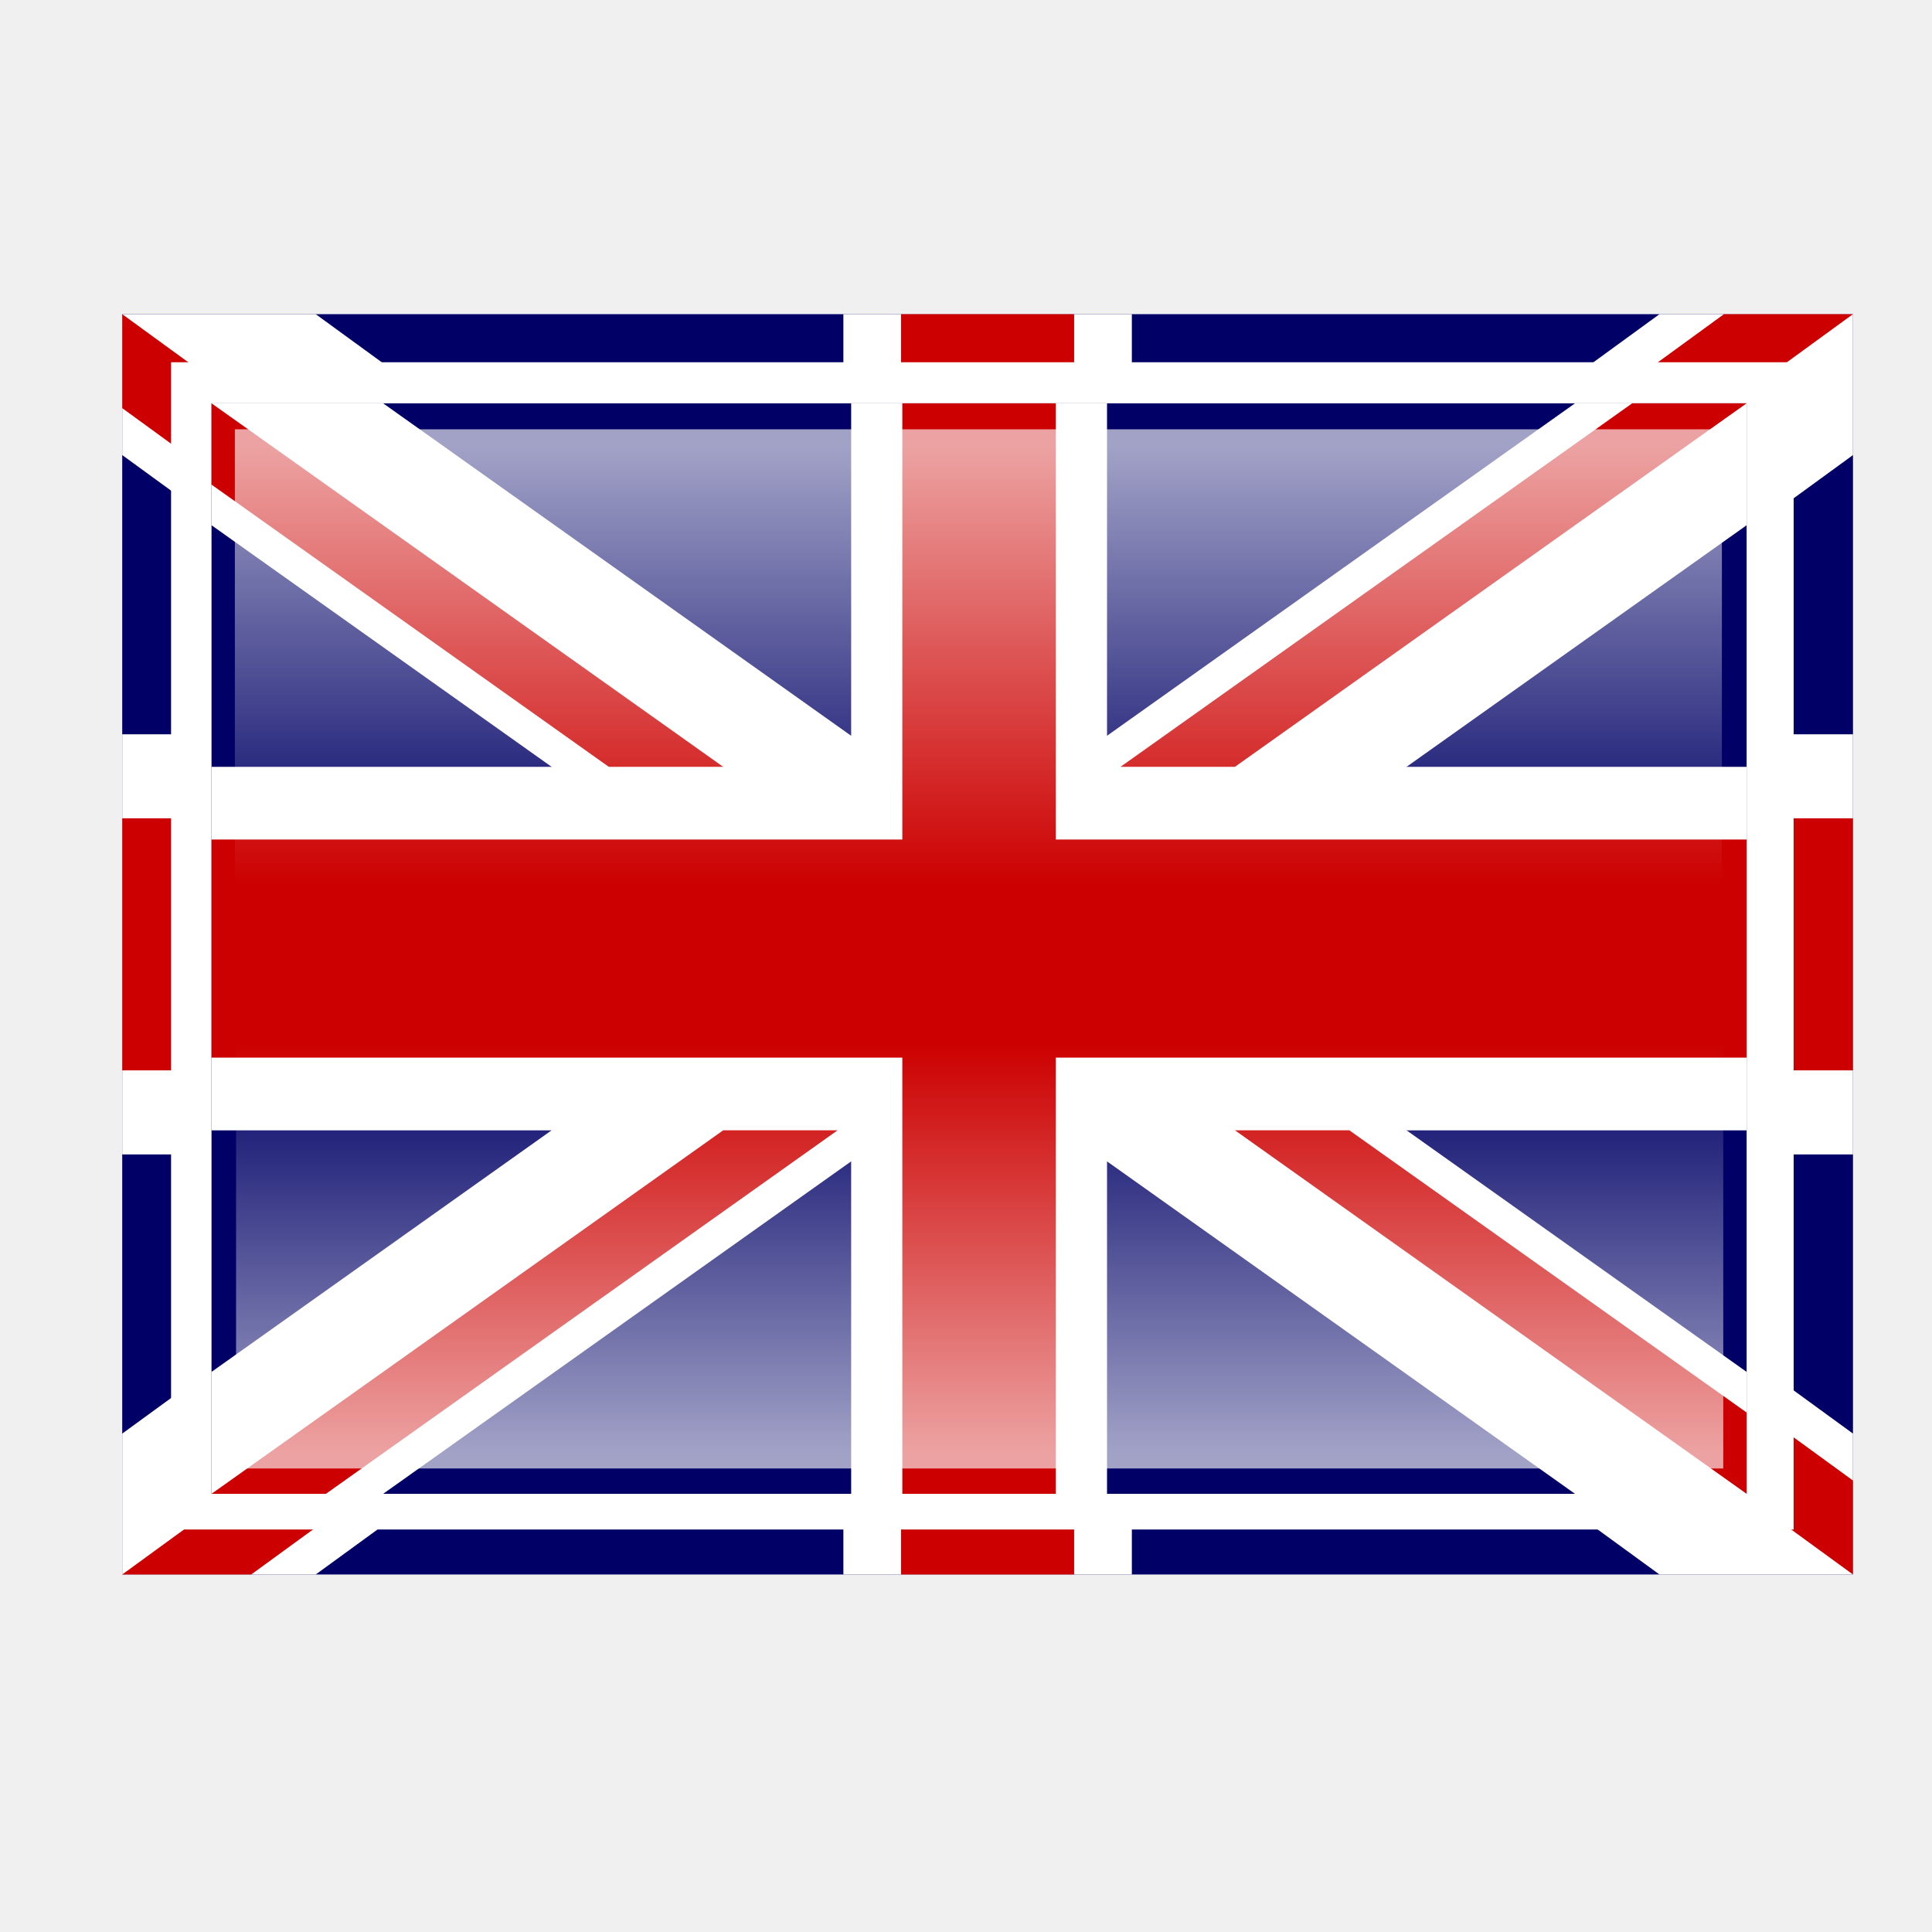
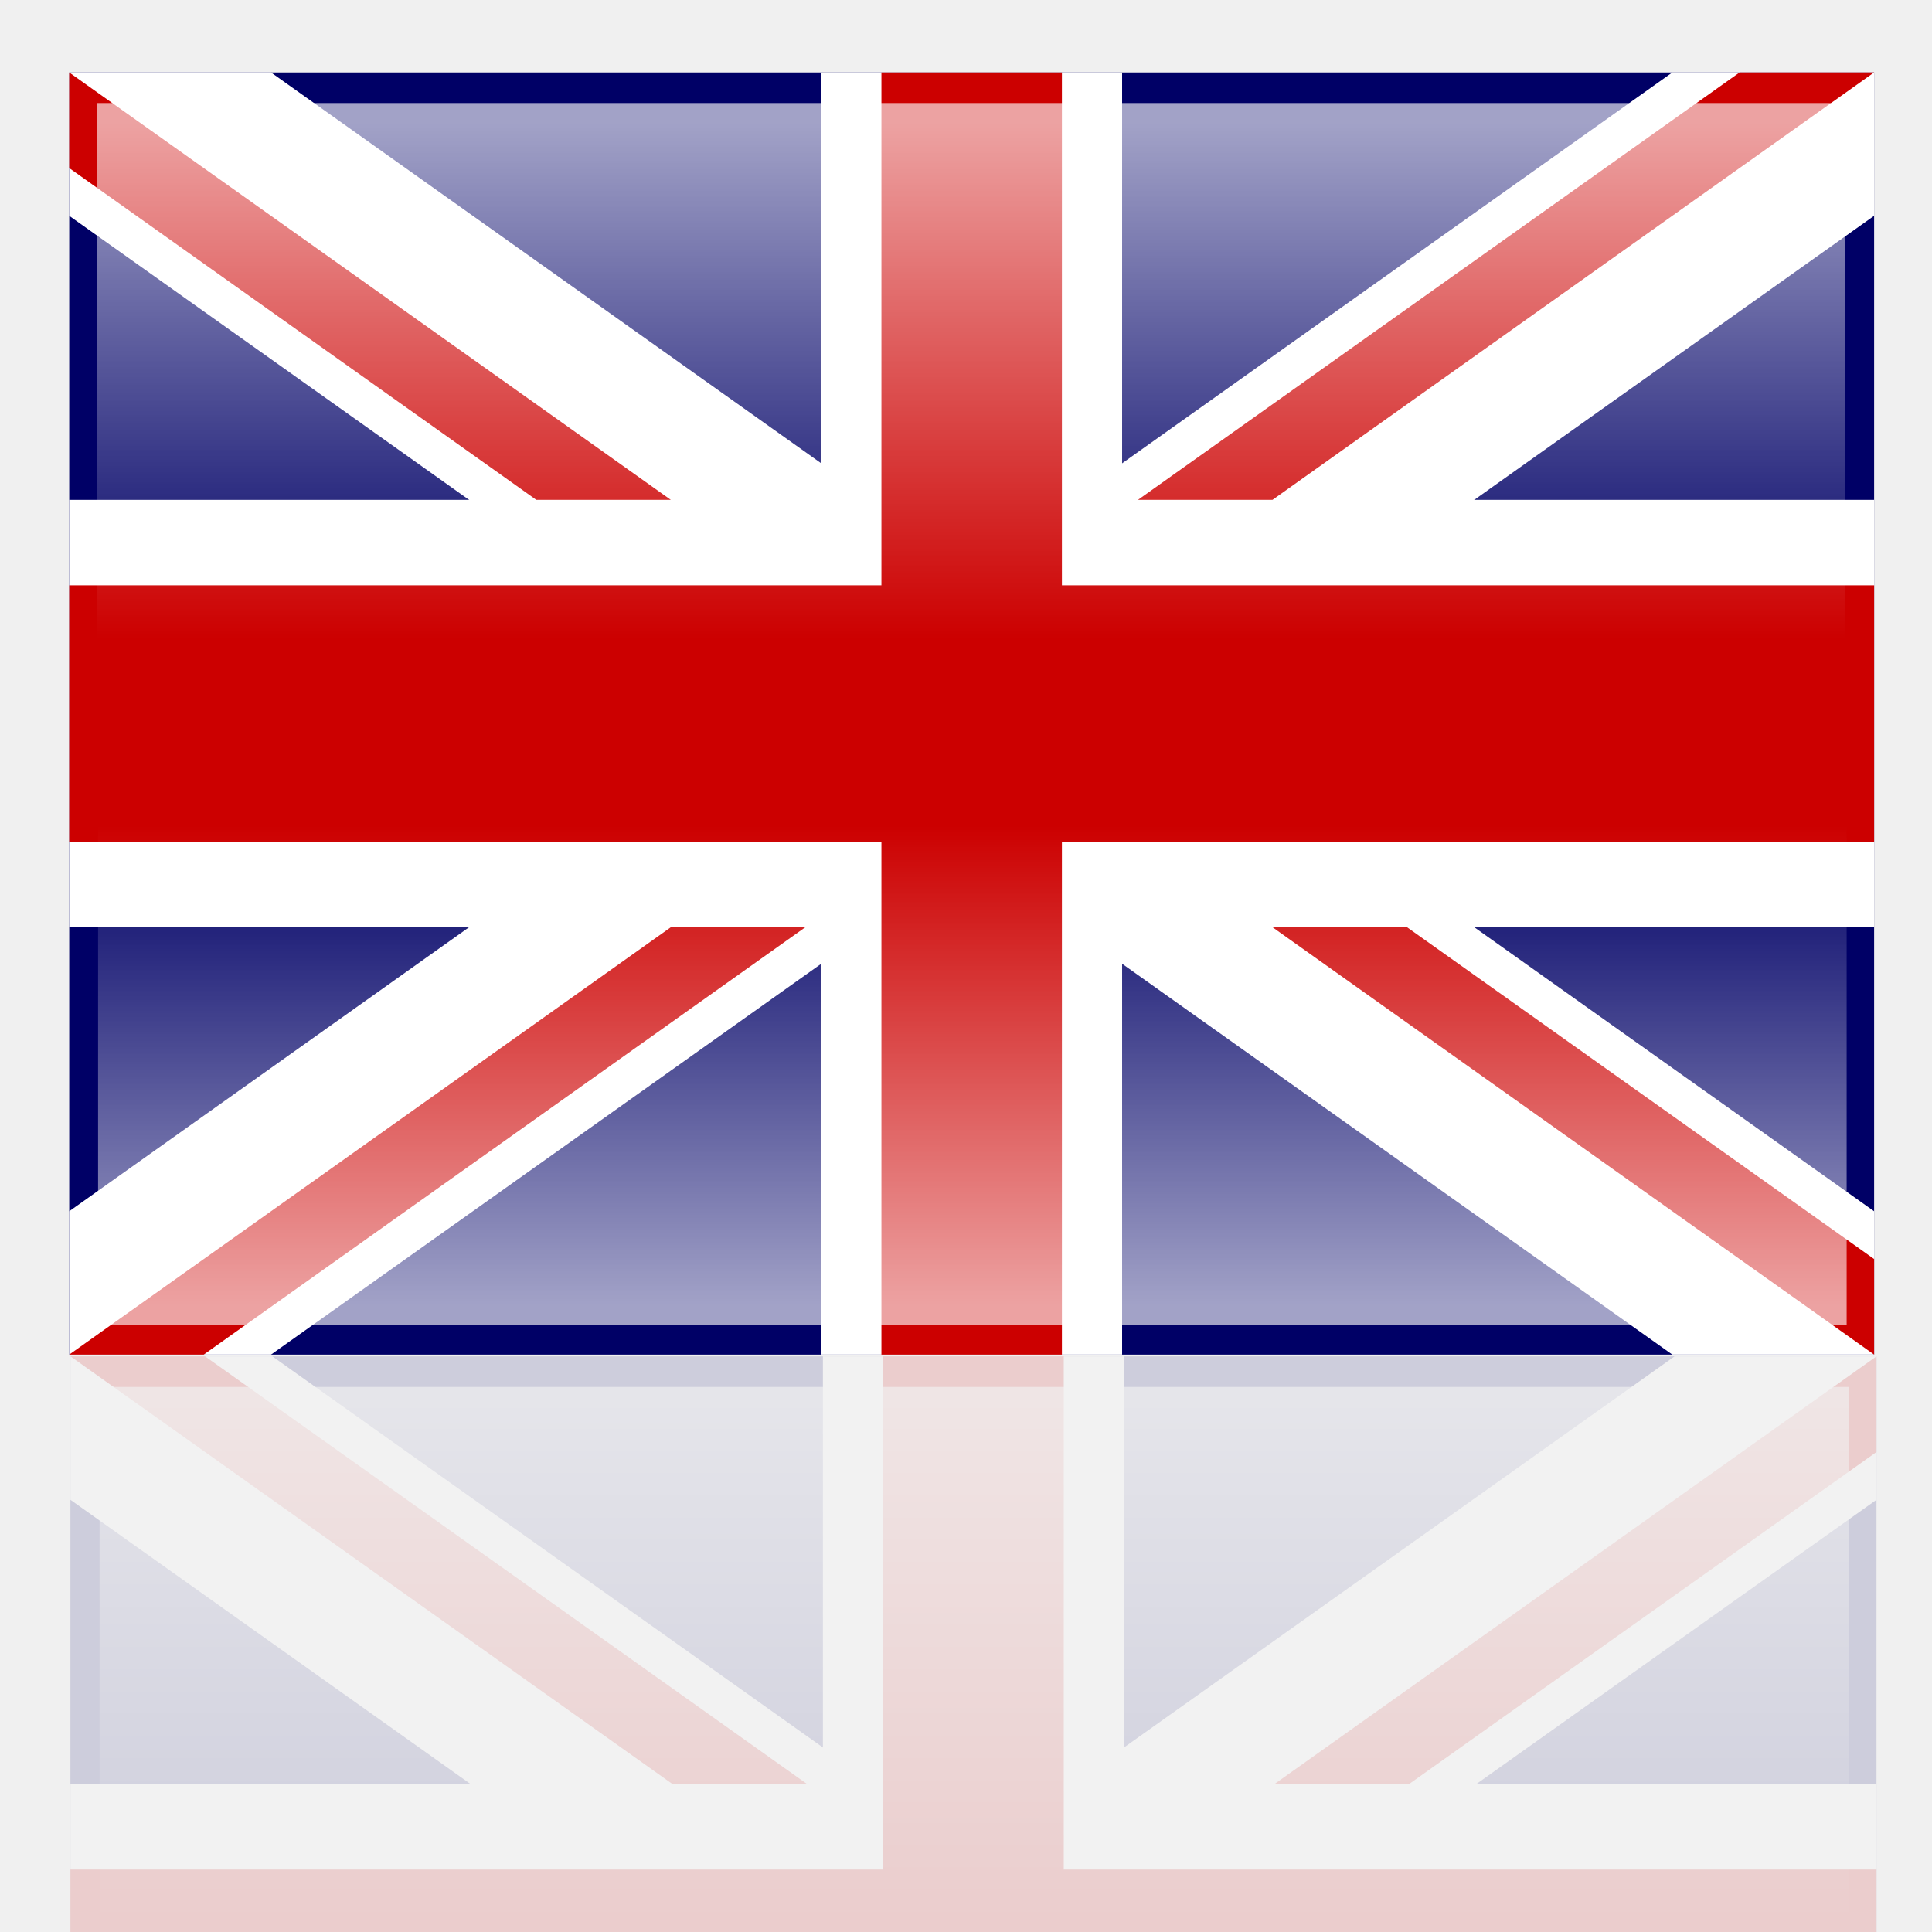
<svg xmlns="http://www.w3.org/2000/svg" xmlns:xlink="http://www.w3.org/1999/xlink" width="48px" height="48px" id="svg1256" version="1.1">
  <defs id="defs3">
    <linearGradient id="linearGradient4291">
      <stop style="stop-color:#ffffff;stop-opacity:1;" offset="0" id="stop4293" />
      <stop style="stop-color:#ffffff;stop-opacity:0;" offset="1" id="stop4295" />
    </linearGradient>
    <linearGradient id="linearGradient4839">
      <stop style="stop-color:#072e11;stop-opacity:1;" offset="0" id="stop4841" />
      <stop id="stop4873" offset="0.5" style="stop-color:#232f26;stop-opacity:0.498;" />
      <stop style="stop-color:#256437;stop-opacity:0;" offset="1" id="stop4843" />
    </linearGradient>
    <linearGradient id="linearGradient4823">
      <stop style="stop-color:#ffffff;stop-opacity:1;" offset="0" id="stop4825" />
      <stop style="stop-color:#000000;stop-opacity:0;" offset="1" id="stop4827" />
    </linearGradient>
    <linearGradient id="linearGradient4093">
      <stop id="stop4095" offset="0" style="stop-color:#1c13bc;stop-opacity:1;" />
      <stop id="stop4097" offset="1" style="stop-color:#040046;stop-opacity:1;" />
    </linearGradient>
    <linearGradient id="linearGradient4087">
      <stop style="stop-color:#9b0e16;stop-opacity:1;" offset="0" id="stop4089" />
      <stop style="stop-color:#547299;stop-opacity:1;" offset="1" id="stop4091" />
    </linearGradient>
    <linearGradient id="linearGradient4081">
      <stop id="stop4083" offset="0" style="stop-color:#9b0e16;stop-opacity:1;" />
      <stop id="stop4085" offset="1" style="stop-color:#547299;stop-opacity:1;" />
    </linearGradient>
    <linearGradient id="linearGradient4075">
      <stop style="stop-color:#9b0e16;stop-opacity:1;" offset="0" id="stop4077" />
      <stop style="stop-color:#547299;stop-opacity:1;" offset="1" id="stop4079" />
    </linearGradient>
    <linearGradient id="linearGradient4069">
      <stop id="stop4071" offset="0" style="stop-color:#9b0e16;stop-opacity:1;" />
      <stop id="stop4073" offset="1" style="stop-color:#547299;stop-opacity:1;" />
    </linearGradient>
    <linearGradient id="linearGradient5060">
      <stop style="stop-color:black;stop-opacity:1;" offset="0" id="stop5062" />
      <stop style="stop-color:black;stop-opacity:0;" offset="1" id="stop5064" />
    </linearGradient>
    <linearGradient id="linearGradient5048">
      <stop style="stop-color:black;stop-opacity:0;" offset="0" id="stop5050" />
      <stop id="stop5056" offset="0.5" style="stop-color:black;stop-opacity:1;" />
      <stop style="stop-color:black;stop-opacity:0;" offset="1" id="stop5052" />
    </linearGradient>
    <linearGradient id="linearGradient12512">
      <stop style="stop-color:#ffffff;stop-opacity:1;" offset="0" id="stop12513" />
      <stop style="stop-color:#fff520;stop-opacity:0.891;" offset="0.5" id="stop12517" />
      <stop style="stop-color:#fff300;stop-opacity:0;" offset="1" id="stop12514" />
    </linearGradient>
    <radialGradient xlink:href="#linearGradient12512" id="radialGradient278" gradientUnits="userSpaceOnUse" cx="55" cy="125" fx="55" fy="125" r="14.375" />
    <linearGradient id="linearGradient2116">
      <stop style="stop-color:#ffffff;stop-opacity:1;" offset="0" id="stop2118" />
      <stop style="stop-color:#ffffff;stop-opacity:0;" offset="1" id="stop2120" />
    </linearGradient>
    <linearGradient id="linearGradient2094">
      <stop style="stop-color:#d6e3f0;stop-opacity:1;" offset="0" id="stop2096" />
      <stop style="stop-color:#95b1cf;stop-opacity:1;" offset="1" id="stop2098" />
    </linearGradient>
    <linearGradient id="linearGradient2803">
      <stop id="stop2805" offset="0" style="stop-color:#ffffff;stop-opacity:1;" />
      <stop id="stop2807" offset="1" style="stop-color:#cbcbcb;stop-opacity:1;" />
    </linearGradient>
    <linearGradient id="linearGradient2795">
      <stop id="stop2797" offset="0" style="stop-color:#000000;stop-opacity:0.069;" />
      <stop id="stop2799" offset="1" style="stop-color:#ffffff;stop-opacity:1;" />
    </linearGradient>
    <linearGradient gradientUnits="userSpaceOnUse" y2="4.953" x2="41.219" y1="4.953" x1="35.433" gradientTransform="matrix(0.1821454,0,0,2.695248,9.513483,15.69729)" id="linearGradient2801" xlink:href="#linearGradient2795" />
    <linearGradient gradientUnits="userSpaceOnUse" y2="84.287" x2="10.22" y1="93.338" x1="10.496" gradientTransform="matrix(1.622631,0,0,0.316809,9.106287,14.95353)" id="linearGradient2813" xlink:href="#linearGradient2803" />
    <linearGradient xlink:href="#linearGradient2094" id="linearGradient2100" gradientTransform="matrix(0.6868102,0,0,0.7369206,9.106287,15.1708)" x1="6.587" y1="22.133" x2="14.511" y2="22.133" gradientUnits="userSpaceOnUse" />
    <linearGradient xlink:href="#linearGradient2116" id="linearGradient2112" gradientTransform="matrix(0.7353427,0,0,0.6862489,8.389179,15.00245)" x1="73.362" y1="26.652" x2="-2.758" y2="21.27" gradientUnits="userSpaceOnUse" />
    <radialGradient xlink:href="#linearGradient5060" id="radialGradient5013" gradientUnits="userSpaceOnUse" cx="605.714" cy="486.648" fx="605.714" fy="486.648" r="117.143" gradientTransform="matrix(2.774389,0,0,1.969706,-1891.633,-872.8854)" />
    <linearGradient xlink:href="#linearGradient5048" id="linearGradient5016" gradientUnits="userSpaceOnUse" x1="302.857" y1="366.648" x2="302.857" y2="609.505" gradientTransform="matrix(2.774389,0,0,1.969706,-1892.179,-872.8854)" />
    <radialGradient xlink:href="#linearGradient5060" id="radialGradient5020" gradientUnits="userSpaceOnUse" gradientTransform="matrix(-2.774389,0,0,1.969706,112.7623,-872.8854)" cx="605.714" cy="486.648" fx="605.714" fy="486.648" r="117.143" />
    <linearGradient xlink:href="#linearGradient5048" id="linearGradient5027" gradientUnits="userSpaceOnUse" gradientTransform="matrix(2.774389,0,0,1.969706,-1892.179,-872.8854)" x1="302.857" y1="366.648" x2="302.857" y2="609.505" />
    <radialGradient xlink:href="#linearGradient5060" id="radialGradient5029" gradientUnits="userSpaceOnUse" gradientTransform="matrix(2.774389,0,0,1.969706,-1891.633,-872.8854)" cx="605.714" cy="486.648" fx="605.714" fy="486.648" r="117.143" />
    <radialGradient xlink:href="#linearGradient5060" id="radialGradient5031" gradientUnits="userSpaceOnUse" gradientTransform="matrix(-2.774389,0,0,1.969706,112.7623,-872.8854)" cx="605.714" cy="486.648" fx="605.714" fy="486.648" r="117.143" />
    <linearGradient xlink:href="#linearGradient6901" id="linearGradient6907" x1="14.752" y1="15.868" x2="8.895" y2="16.743" gradientUnits="userSpaceOnUse" />
    <linearGradient id="linearGradient6901">
      <stop style="stop-color:#3465a4;stop-opacity:1;" offset="0" id="stop6903" />
      <stop style="stop-color:#3465a4;stop-opacity:0;" offset="1" id="stop6905" />
    </linearGradient>
    <linearGradient xlink:href="#linearGradient6925" id="linearGradient6931" x1="12.25" y1="18.25" x2="7" y2="21.118" gradientUnits="userSpaceOnUse" />
    <linearGradient id="linearGradient6925">
      <stop style="stop-color:#204a87;stop-opacity:1;" offset="0" id="stop6927" />
      <stop style="stop-color:#204a87;stop-opacity:0;" offset="1" id="stop6929" />
    </linearGradient>
    <linearGradient gradientTransform="translate(-22.45159,4.907957)" y2="16.743" x2="8.895" y1="15.868" x1="14.752" gradientUnits="userSpaceOnUse" id="linearGradient3116" xlink:href="#linearGradient6901" />
    <linearGradient gradientTransform="translate(-22.45159,4.907957)" y2="21.118" x2="7" y1="18.25" x1="12.25" gradientUnits="userSpaceOnUse" id="linearGradient3118" xlink:href="#linearGradient6925" />
    <radialGradient xlink:href="#linearGradient4991" id="radialGradient4997" cx="23.447" cy="6.458" fx="23.447" fy="6.458" r="19.062" gradientTransform="matrix(-1.314471,-0.01006312,-0.01022964,1.336221,43.54685,-7.372081)" gradientUnits="userSpaceOnUse" />
    <linearGradient id="linearGradient4991">
      <stop style="stop-color:#31cf29;stop-opacity:1;" offset="0" id="stop4993" />
      <stop style="stop-color:#ffffff;stop-opacity:0;" offset="1" id="stop4995" />
    </linearGradient>
    <linearGradient xlink:href="#linearGradient2187" id="linearGradient1764" gradientUnits="userSpaceOnUse" gradientTransform="matrix(0.914114,0,0,0.914114,-6.542927,-5.169096)" x1="33.06" y1="27.394" x2="12.624" y2="12.584" />
    <linearGradient id="linearGradient2187">
      <stop id="stop2189" offset="0" style="stop-color:#ffffff;stop-opacity:1;" />
      <stop id="stop2191" offset="1" style="stop-color:#ffffff;stop-opacity:0;" />
    </linearGradient>
    <linearGradient xlink:href="#linearGradient6901-9" id="linearGradient6907-9" x1="14.752" y1="15.868" x2="8.895" y2="16.743" gradientUnits="userSpaceOnUse" gradientTransform="translate(-35.875,-0.875)" />
    <linearGradient id="linearGradient6901-9">
      <stop style="stop-color:#4fc25f;stop-opacity:1;" offset="0" id="stop6903-7" />
      <stop style="stop-color:#3465a4;stop-opacity:0;" offset="1" id="stop6905-6" />
    </linearGradient>
    <linearGradient xlink:href="#linearGradient6925-2" id="linearGradient6931-8" x1="12.25" y1="18.25" x2="7" y2="21.118" gradientUnits="userSpaceOnUse" gradientTransform="translate(-35.875,-0.875)" />
    <linearGradient id="linearGradient6925-2">
      <stop style="stop-color:#288720;stop-opacity:1;" offset="0" id="stop6927-9" />
      <stop style="stop-color:#204a87;stop-opacity:0;" offset="1" id="stop6929-3" />
    </linearGradient>
    <linearGradient y2="16.743" x2="8.895" y1="15.868" x1="14.752" gradientTransform="translate(-2.674229,-2.462194)" gradientUnits="userSpaceOnUse" id="linearGradient3149" xlink:href="#linearGradient6901-9" />
    <linearGradient y2="21.118" x2="7" y1="18.25" x1="12.25" gradientTransform="translate(-2.674229,-2.462194)" gradientUnits="userSpaceOnUse" id="linearGradient3151" xlink:href="#linearGradient6925-2" />
    <linearGradient xlink:href="#linearGradient6901-9" id="linearGradient3191" gradientUnits="userSpaceOnUse" gradientTransform="matrix(0.7684086,0,0,0.7929616,6.443235,-2.07184)" x1="14.752" y1="15.868" x2="8.895" y2="16.743" />
    <linearGradient xlink:href="#linearGradient6925-2" id="linearGradient3193" gradientUnits="userSpaceOnUse" gradientTransform="matrix(0.7684086,0,0,0.7929616,6.443235,-2.07184)" x1="12.25" y1="18.25" x2="7" y2="21.118" />
    <linearGradient xlink:href="#linearGradient2187" id="linearGradient3195" gradientUnits="userSpaceOnUse" gradientTransform="matrix(0.702413,0,0,0.7248573,3.470494,-4.21831)" x1="33.06" y1="27.394" x2="12.624" y2="12.584" />
    <radialGradient xlink:href="#linearGradient4991" id="radialGradient3197" gradientUnits="userSpaceOnUse" gradientTransform="matrix(-1.010051,-0.00797967,-0.00786054,1.059572,41.95991,-5.965192)" cx="23.447" cy="6.458" fx="23.447" fy="6.458" r="19.062" />
    <linearGradient xlink:href="#linearGradient5048" id="linearGradient4031" gradientUnits="userSpaceOnUse" gradientTransform="matrix(2.774389,0,0,1.969706,-1892.179,-872.8854)" x1="302.857" y1="366.648" x2="302.857" y2="609.505" />
    <radialGradient xlink:href="#linearGradient5060" id="radialGradient4033" gradientUnits="userSpaceOnUse" gradientTransform="matrix(2.774389,0,0,1.969706,-1891.633,-872.8854)" cx="605.714" cy="486.648" fx="605.714" fy="486.648" r="117.143" />
    <radialGradient xlink:href="#linearGradient5060" id="radialGradient4035" gradientUnits="userSpaceOnUse" gradientTransform="matrix(-2.774389,0,0,1.969706,112.7623,-872.8854)" cx="605.714" cy="486.648" fx="605.714" fy="486.648" r="117.143" />
    <linearGradient xlink:href="#linearGradient2803" id="linearGradient3074" gradientUnits="userSpaceOnUse" gradientTransform="matrix(1.622631,0,0,0.316809,9.106287,14.95353)" x1="10.496" y1="93.338" x2="10.22" y2="84.287" />
    <linearGradient xlink:href="#linearGradient2094" id="linearGradient3076" gradientUnits="userSpaceOnUse" gradientTransform="matrix(0.6868102,0,0,0.7369206,9.106287,15.1708)" x1="6.587" y1="22.133" x2="14.511" y2="22.133" />
    <linearGradient xlink:href="#linearGradient2795" id="linearGradient3078" gradientUnits="userSpaceOnUse" gradientTransform="matrix(0.1821454,0,0,2.695248,9.513483,15.69729)" x1="35.433" y1="4.953" x2="41.219" y2="4.953" />
    <linearGradient xlink:href="#linearGradient2116" id="linearGradient3080" gradientUnits="userSpaceOnUse" gradientTransform="matrix(0.7353427,0,0,0.6862489,8.389179,15.00245)" x1="73.362" y1="26.652" x2="-2.758" y2="21.27" />
    <linearGradient id="linearGradient5048-3">
      <stop style="stop-color:black;stop-opacity:0;" offset="0" id="stop5050-9" />
      <stop id="stop5056-6" offset="0.5" style="stop-color:black;stop-opacity:1;" />
      <stop style="stop-color:black;stop-opacity:0;" offset="1" id="stop5052-0" />
    </linearGradient>
    <linearGradient id="linearGradient2803-1">
      <stop id="stop2805-0" offset="0" style="stop-color:#ffffff;stop-opacity:1;" />
      <stop id="stop2807-6" offset="1" style="stop-color:#cbcbcb;stop-opacity:1;" />
    </linearGradient>
    <linearGradient id="linearGradient2094-0">
      <stop style="stop-color:#d6e3f0;stop-opacity:1;" offset="0" id="stop2096-4" />
      <stop style="stop-color:#95b1cf;stop-opacity:1;" offset="1" id="stop2098-1" />
    </linearGradient>
    <linearGradient id="linearGradient2795-7">
      <stop id="stop2797-6" offset="0" style="stop-color:#000000;stop-opacity:0.069;" />
      <stop id="stop2799-2" offset="1" style="stop-color:#ffffff;stop-opacity:1;" />
    </linearGradient>
    <linearGradient xlink:href="#linearGradient2116-4" id="linearGradient3849" gradientUnits="userSpaceOnUse" gradientTransform="matrix(1.025428,0,0,0.9111592,1.237437,3.144542)" x1="73.362" y1="26.652" x2="-2.758" y2="21.27" />
    <linearGradient id="linearGradient2116-4">
      <stop style="stop-color:#ffffff;stop-opacity:1;" offset="0" id="stop2118-0" />
      <stop style="stop-color:#ffffff;stop-opacity:0;" offset="1" id="stop2120-1" />
    </linearGradient>
    <linearGradient xlink:href="#linearGradient6901-9" id="linearGradient3172" gradientUnits="userSpaceOnUse" gradientTransform="matrix(0.7684086,0,0,0.7929616,6.443235,-2.07184)" x1="14.752" y1="15.868" x2="8.895" y2="16.743" />
    <linearGradient xlink:href="#linearGradient6925-2" id="linearGradient3174" gradientUnits="userSpaceOnUse" gradientTransform="matrix(0.7684086,0,0,0.7929616,6.443235,-2.07184)" x1="12.25" y1="18.25" x2="7" y2="21.118" />
    <linearGradient xlink:href="#linearGradient2187" id="linearGradient3176" gradientUnits="userSpaceOnUse" gradientTransform="matrix(0.702413,0,0,0.7248573,3.470494,-4.21831)" x1="33.06" y1="27.394" x2="12.624" y2="12.584" />
    <radialGradient xlink:href="#linearGradient4991" id="radialGradient3178" gradientUnits="userSpaceOnUse" gradientTransform="matrix(-1.010051,-0.00797967,-0.00786054,1.059572,41.95991,-5.965192)" cx="23.447" cy="6.458" fx="23.447" fy="6.458" r="19.062" />
    <linearGradient xlink:href="#linearGradient6901-9" id="linearGradient3186" gradientUnits="userSpaceOnUse" gradientTransform="matrix(0.7684086,0,0,0.7929616,6.443235,-2.07184)" x1="14.752" y1="15.868" x2="8.895" y2="16.743" />
    <linearGradient xlink:href="#linearGradient6925-2" id="linearGradient3188" gradientUnits="userSpaceOnUse" gradientTransform="matrix(0.7684086,0,0,0.7929616,6.443235,-2.07184)" x1="12.25" y1="18.25" x2="7" y2="21.118" />
    <linearGradient xlink:href="#linearGradient2187" id="linearGradient3190" gradientUnits="userSpaceOnUse" gradientTransform="matrix(0.702413,0,0,0.7248573,3.470494,-4.21831)" x1="33.06" y1="27.394" x2="12.624" y2="12.584" />
    <radialGradient xlink:href="#linearGradient4991" id="radialGradient3192" gradientUnits="userSpaceOnUse" gradientTransform="matrix(-1.010051,-0.00797967,-0.00786054,1.059572,41.95991,-5.965192)" cx="23.447" cy="6.458" fx="23.447" fy="6.458" r="19.062" />
    <linearGradient xlink:href="#linearGradient6901-9" id="linearGradient3198" gradientUnits="userSpaceOnUse" gradientTransform="matrix(0.7684086,0,0,0.7929616,6.443235,-2.07184)" x1="14.752" y1="15.868" x2="8.895" y2="16.743" />
    <linearGradient xlink:href="#linearGradient6925-2" id="linearGradient3200" gradientUnits="userSpaceOnUse" gradientTransform="matrix(0.7684086,0,0,0.7929616,6.443235,-2.07184)" x1="12.25" y1="18.25" x2="7" y2="21.118" />
    <linearGradient xlink:href="#linearGradient2187" id="linearGradient3202" gradientUnits="userSpaceOnUse" gradientTransform="matrix(0.702413,0,0,0.7248573,3.470494,-4.21831)" x1="33.06" y1="27.394" x2="12.624" y2="12.584" />
    <radialGradient xlink:href="#linearGradient4991" id="radialGradient3204" gradientUnits="userSpaceOnUse" gradientTransform="matrix(-1.010051,-0.00797967,-0.00786054,1.059572,41.95991,-5.965192)" cx="23.447" cy="6.458" fx="23.447" fy="6.458" r="19.062" />
    <radialGradient xlink:href="#linearGradient4991" id="radialGradient3207" gradientUnits="userSpaceOnUse" gradientTransform="matrix(-2.115223,-0.01671082,-0.01646134,2.218929,3.589472,-19.36826)" cx="23.447" cy="6.458" fx="23.447" fy="6.458" r="19.062" />
    <linearGradient xlink:href="#linearGradient2187" id="linearGradient3210" gradientUnits="userSpaceOnUse" gradientTransform="matrix(1.470976,0,0,1.517978,-77.01409,-15.70999)" x1="33.06" y1="27.394" x2="12.624" y2="12.584" />
    <linearGradient xlink:href="#linearGradient6901-9" id="linearGradient3213" gradientUnits="userSpaceOnUse" gradientTransform="matrix(1.609182,0,0,1.6606,-70.78865,-11.2149)" x1="14.752" y1="15.868" x2="8.895" y2="16.743" />
    <linearGradient xlink:href="#linearGradient6925-2" id="linearGradient3215" gradientUnits="userSpaceOnUse" gradientTransform="matrix(1.609182,0,0,1.6606,-70.78865,-11.2149)" x1="12.25" y1="18.25" x2="7" y2="21.118" />
    <linearGradient xlink:href="#linearGradient2846" id="linearGradient2730" gradientUnits="userSpaceOnUse" gradientTransform="matrix(-1,0,0,1,48.18409,0)" x1="27.366" y1="26.58" x2="31.336" y2="30.558" />
    <linearGradient id="linearGradient2846">
      <stop style="stop-color:#8a8a8a;stop-opacity:1;" offset="0" id="stop2848" />
      <stop style="stop-color:#484848;stop-opacity:1;" offset="1" id="stop2850" />
    </linearGradient>
    <linearGradient xlink:href="#linearGradient4440" id="linearGradient2732" gradientUnits="userSpaceOnUse" gradientTransform="matrix(-1.334593,0,0,1.291292,55.15793,-7.460658)" x1="30.656" y1="34" x2="33.219" y2="31.062" />
    <linearGradient id="linearGradient4440">
      <stop id="stop4442" offset="0" style="stop-color:#7d7d7d;stop-opacity:1;" />
      <stop style="stop-color:#b1b1b1;stop-opacity:1;" offset="0.5" id="stop4448" />
      <stop id="stop4444" offset="1" style="stop-color:#686868;stop-opacity:1;" />
    </linearGradient>
    <linearGradient xlink:href="#linearGradient2366" id="linearGradient2734" gradientUnits="userSpaceOnUse" gradientTransform="matrix(-1,0,0,1,44.17827,0)" x1="18.293" y1="13.602" x2="17.501" y2="25.743" />
    <linearGradient id="linearGradient2366">
      <stop style="stop-color:#ffffff;stop-opacity:1;" offset="0" id="stop2368" />
      <stop id="stop2374" offset="0.5" style="stop-color:#ffffff;stop-opacity:0.219;" />
      <stop style="stop-color:#ffffff;stop-opacity:1;" offset="1" id="stop2370" />
    </linearGradient>
    <radialGradient xlink:href="#linearGradient4454" id="radialGradient2736" gradientUnits="userSpaceOnUse" gradientTransform="matrix(-1,0,0,1,43.352,0)" cx="18.241" cy="21.818" fx="18.241" fy="21.818" r="8.309" />
    <linearGradient id="linearGradient4454">
      <stop id="stop4456" offset="0" style="stop-color:#729fcf;stop-opacity:0.208;" />
      <stop id="stop4458" offset="1" style="stop-color:#729fcf;stop-opacity:0.676;" />
    </linearGradient>
    <radialGradient xlink:href="#linearGradient4467" id="radialGradient2738" gradientUnits="userSpaceOnUse" gradientTransform="matrix(2.592963,0,0,2.252104,-25.05976,-18.941)" cx="15.414" cy="13.078" fx="15.414" fy="13.078" r="6.656" />
    <linearGradient id="linearGradient4467">
      <stop id="stop4469" offset="0" style="stop-color:#ffffff;stop-opacity:1;" />
      <stop id="stop4471" offset="1" style="stop-color:#ffffff;stop-opacity:0.248;" />
    </linearGradient>
    <radialGradient r="6.656" fy="13.078" fx="15.414" cy="13.078" cx="15.414" gradientTransform="matrix(2.592963,0,0,2.252104,-25.05976,-18.941)" gradientUnits="userSpaceOnUse" id="radialGradient3160" xlink:href="#linearGradient4467" />
    <linearGradient id="linearGradient2590">
      <stop style="stop-color:#7ecc95;stop-opacity:1;" offset="0" id="stop2592" />
      <stop style="stop-color:#ffffff;stop-opacity:0;" offset="1" id="stop2594" />
    </linearGradient>
    <linearGradient id="linearGradient5897">
      <stop style="stop-color:#ff0000;stop-opacity:0;" offset="0" id="stop5899" />
      <stop id="stop5905" offset="0.5" style="stop-color:#000000;stop-opacity:0.567;" />
      <stop style="stop-color:#000000;stop-opacity:0;" offset="1" id="stop5901" />
    </linearGradient>
    <linearGradient id="linearGradient4404">
      <stop style="stop-color:#29622d;stop-opacity:1;" offset="0" id="stop4406" />
      <stop style="stop-color:#ffffff;stop-opacity:0;" offset="1" id="stop4408" />
    </linearGradient>
    <linearGradient id="linearGradient2598">
      <stop style="stop-color:#9b0e16;stop-opacity:1;" offset="0" id="stop2600" />
      <stop style="stop-color:#547299;stop-opacity:1;" offset="1" id="stop2602" />
    </linearGradient>
    <linearGradient xlink:href="#linearGradient5866" id="linearGradient5872" x1="19.452" y1="13.174" x2="19.685" y2="27.095" gradientUnits="userSpaceOnUse" gradientTransform="matrix(1.224255,0,0,1.282176,-40.11029,0.264657)" />
    <linearGradient id="linearGradient5866">
      <stop style="stop-color:#000000;stop-opacity:1;" offset="0" id="stop5868" />
      <stop style="stop-color:#000000;stop-opacity:0;" offset="1" id="stop5870" />
    </linearGradient>
    <linearGradient xlink:href="#linearGradient560" id="linearGradient563" />
    <linearGradient id="linearGradient560">
      <stop style="stop-color:#000;stop-opacity:1;" offset="0" id="stop561" />
      <stop style="stop-color:#fff;stop-opacity:1;" offset="1" id="stop562" />
    </linearGradient>
    <linearGradient xlink:href="#linearGradient4291" id="linearGradient4297" x1="119.901" y1="-0.101" x2="119.901" y2="47.983" gradientUnits="userSpaceOnUse" />
    <linearGradient xlink:href="#linearGradient4093" id="linearGradient4317" x1="121.823" y1="-22.299" x2="120.643" y2="61.157" gradientUnits="userSpaceOnUse" gradientTransform="matrix(1.029301,0,0,1.043924,-1.821126,-1.245688)" />
    <path id="star" fill="#f6e204" d="M0-22 4.715-6.489 19.972-6.489 7.629 2.479 12.343 16.989 0 8.021-12.343 16.989-7.629 2.479-19.972-6.489-4.715-6.489z" />
    <linearGradient xlink:href="#linearGradient4093" id="linearGradient4571" gradientUnits="userSpaceOnUse" gradientTransform="matrix(0.3809925,0,0,0.4863649,-13.39923,7.294846)" x1="121.823" y1="-22.299" x2="120.643" y2="61.157" />
-     <linearGradient xlink:href="#linearGradient4291" id="linearGradient4574" gradientUnits="userSpaceOnUse" x1="119.901" y1="-0.101" x2="119.901" y2="33.318" gradientTransform="matrix(0.3124412,0,0,0.3256433,5.757973,11.13142)" />
-     <linearGradient xlink:href="#linearGradient4291" id="linearGradient3175" gradientUnits="userSpaceOnUse" gradientTransform="matrix(0.3124767,0,0,0.3035773,5.788244,-36.05068)" x1="119.901" y1="-0.101" x2="119.901" y2="33.318" />
    <linearGradient xlink:href="#linearGradient4291" id="linearGradient3963" gradientUnits="userSpaceOnUse" gradientTransform="matrix(0.3553323,0,0,0.3703469,-26.87669,40.80566)" x1="119.901" y1="-0.101" x2="119.901" y2="33.318" />
    <linearGradient xlink:href="#linearGradient4291" id="linearGradient3965" gradientUnits="userSpaceOnUse" gradientTransform="matrix(0.3553727,0,0,0.3452517,-26.84227,-69.14577)" x1="119.901" y1="-0.101" x2="119.901" y2="33.318" />
+     <linearGradient xlink:href="#linearGradient4291" id="linearGradient4273" gradientUnits="userSpaceOnUse" gradientTransform="matrix(0.3673543,0,0,0.3828768,2.399202,8.586658)" x1="119.901" y1="-0.101" x2="119.901" y2="33.318" />
+     <linearGradient xlink:href="#linearGradient4291" id="linearGradient4275" gradientUnits="userSpaceOnUse" gradientTransform="matrix(0.367396,0,0,0.3569326,2.434792,-37.88561)" x1="119.901" y1="-0.101" x2="119.901" y2="33.318" />
+     <linearGradient xlink:href="#linearGradient4291" id="linearGradient4294" gradientUnits="userSpaceOnUse" gradientTransform="matrix(0.3673543,0,0,0.3828768,2.399202,8.586658)" x1="119.901" y1="-0.101" x2="119.901" y2="33.318" />
+     <linearGradient xlink:href="#linearGradient4291" id="linearGradient4296" gradientUnits="userSpaceOnUse" gradientTransform="matrix(0.367396,0,0,0.3569326,2.434792,-37.88561)" x1="119.901" y1="-0.101" x2="119.901" y2="33.318" />
  </defs>
  <g id="layer1">
    <rect height="0" id="rect554" style="font-size:12px;fill:#808080;fill-rule:evenodd;stroke-width:1pt" width="0.794" x="-245.533" y="-230.988" />
-     <g transform="matrix(1.075,0,0,1.565623,8.680365,-70.67142)" id="g3947">
-       <rect y="50.125" x="-5.25" width="40" style="font-size:12px;fill:#000066;stroke-width:1pt" id="rect3949" height="20" />
-       <path d="m -5.25,50.125 0,2.236 35.528,17.764 4.472,0 0,-2.236 -35.528,-17.764 -4.472,0 z m 40,0 0,2.236 -35.528,17.764 -4.472,0 0,-2.236 35.528,-17.764 4.472,0 z" id="path3951" style="font-size:12px;fill:#ffffff;stroke-width:1pt" />
-       <path d="m 11.417,50.125 0,20 6.667,0 0,-20 -6.667,0 z m -16.667,6.667 0,6.667 40,0 0,-6.667 -40,0 z" id="path3953" style="font-size:12px;fill:#ffffff;stroke-width:1pt" />
-       <path d="m -5.25,58.125 0,4 40,0 0,-4 -40,0 z m 18,-8 0,20 4,0 0,-20 -4,0 z" id="path3955" style="font-size:12px;fill:#cc0000;stroke-width:1pt" />
-       <path d="m -5.25,70.125 13.333,-6.667 2.981,0 -13.333,6.667 -2.981,0 z m 0,-20 13.333,6.667 -2.981,0 -10.352,-5.176 0,-1.491 z m 23.685,6.667 13.333,-6.667 2.981,0 -13.333,6.667 -2.981,0 z m 16.315,13.333 -13.333,-6.667 2.981,0 10.352,5.176 0,1.491 z" id="path3957" style="font-size:12px;fill:#cc0000;stroke-width:1pt" />
+     <g id="g4245" transform="translate(-0.08838835,-5.480078)">
+       <g transform="matrix(1.121062,0,0,1.592747,7.693643,-72.55608)" id="g4579">
+         <rect y="50.125" x="-5.25" width="40" style="font-size:12px;fill:#000066;stroke-width:1pt" id="rect124" height="20" />
+         <path d="m -5.25,50.125 0,2.236 35.528,17.764 4.472,0 0,-2.236 -35.528,-17.764 -4.472,0 z m 40,0 0,2.236 -35.528,17.764 -4.472,0 0,-2.236 35.528,-17.764 4.472,0 z" id="path146" style="font-size:12px;fill:#ffffff;stroke-width:1pt" />
+         <path d="m 11.417,50.125 0,20 6.667,0 0,-20 -6.667,0 z m -16.667,6.667 0,6.667 40,0 0,-6.667 -40,0 z" id="path136" style="font-size:12px;fill:#ffffff;stroke-width:1pt" />
+         <path d="m -5.25,58.125 0,4 40,0 0,-4 -40,0 z m 18,-8 0,20 4,0 0,-20 -4,0 z" id="path141" style="font-size:12px;fill:#cc0000;stroke-width:1pt" />
+         <path d="m -5.25,70.125 13.333,-6.667 2.981,0 -13.333,6.667 -2.981,0 z m 0,-20 13.333,6.667 -2.981,0 -10.352,-5.176 0,-1.491 z m 23.685,6.667 13.333,-6.667 2.981,0 -13.333,6.667 -2.981,0 z m 16.315,13.333 -13.333,-6.667 2.981,0 10.352,5.176 0,1.491 z" id="path150" style="font-size:12px;fill:#cc0000;stroke-width:1pt" />
+       </g>
+       <rect style="font-size:12px;opacity:0.634;fill:url(#linearGradient4294);fill-opacity:1;stroke:#a93636;stroke-width:0.679;stroke-miterlimit:4;stroke-opacity:0;stroke-dasharray:none" id="rect4289" width="43.438" height="19.918" x="2.489" y="8.04" />
+       <rect transform="scale(1,-1)" y="-38.395" x="2.525" height="18.568" width="43.443" id="rect3172" style="font-size:12px;opacity:0.634;fill:url(#linearGradient4296);fill-opacity:1;stroke:#a93636;stroke-width:0.656;stroke-miterlimit:4;stroke-opacity:0;stroke-dasharray:none" />
    </g>
-     <rect style="fill:#ffffff;fill-opacity:1;fill-rule:nonzero;stroke:none" id="rect4000" width="40.313" height="29" x="4.25" y="9" />
-     <g id="g4579" transform="matrix(0.9534829,0,0,1.354659,10.26099,-57.88189)">
-       <rect height="20" id="rect124" style="font-size:12px;fill:#000066;stroke-width:1pt" width="40" x="-5.25" y="50.125" />
-       <path style="font-size:12px;fill:#ffffff;stroke-width:1pt" id="path146" d="m -5.25,50.125 0,2.236 35.528,17.764 4.472,0 0,-2.236 -35.528,-17.764 -4.472,0 z m 40,0 0,2.236 -35.528,17.764 -4.472,0 0,-2.236 35.528,-17.764 4.472,0 z" />
-       <path style="font-size:12px;fill:#ffffff;stroke-width:1pt" id="path136" d="m 11.417,50.125 0,20 6.667,0 0,-20 -6.667,0 z m -16.667,6.667 0,6.667 40,0 0,-6.667 -40,0 z" />
-       <path style="font-size:12px;fill:#cc0000;stroke-width:1pt" id="path141" d="m -5.25,58.125 0,4 40,0 0,-4 -40,0 z m 18,-8 0,20 4,0 0,-20 -4,0 z" />
-       <path style="font-size:12px;fill:#cc0000;stroke-width:1pt" id="path150" d="m -5.25,70.125 13.333,-6.667 2.981,0 -13.333,6.667 -2.981,0 z m 0,-20 13.333,6.667 -2.981,0 -10.352,-5.176 0,-1.491 z m 23.685,6.667 13.333,-6.667 2.981,0 -13.333,6.667 -2.981,0 z m 16.315,13.333 -13.333,-6.667 2.981,0 10.352,5.176 0,1.491 z" />
+     <g id="g4255" transform="matrix(-1.000644,0,0,1.000644,48.43006,26.41318)" style="opacity:0.148">
+       <g id="g4257" transform="matrix(1.121062,0,0,1.592747,7.693643,-72.55608)">
+         <rect height="20" id="rect4259" style="font-size:12px;fill:#000066;stroke-width:1pt" width="40" x="-5.25" y="50.125" />
+         <path style="font-size:12px;fill:#ffffff;stroke-width:1pt" id="path4261" d="m -5.25,50.125 0,2.236 35.528,17.764 4.472,0 0,-2.236 -35.528,-17.764 -4.472,0 z m 40,0 0,2.236 -35.528,17.764 -4.472,0 0,-2.236 35.528,-17.764 4.472,0 z" />
+         <path style="font-size:12px;fill:#ffffff;stroke-width:1pt" id="path4263" d="m 11.417,50.125 0,20 6.667,0 0,-20 -6.667,0 z m -16.667,6.667 0,6.667 40,0 0,-6.667 -40,0 z" />
+         <path style="font-size:12px;fill:#cc0000;stroke-width:1pt" id="path4265" d="m -5.25,58.125 0,4 40,0 0,-4 -40,0 z m 18,-8 0,20 4,0 0,-20 -4,0 z" />
+         <path style="font-size:12px;fill:#cc0000;stroke-width:1pt" id="path4267" d="m -5.25,70.125 13.333,-6.667 2.981,0 -13.333,6.667 -2.981,0 z m 0,-20 13.333,6.667 -2.981,0 -10.352,-5.176 0,-1.491 z m 23.685,6.667 13.333,-6.667 2.981,0 -13.333,6.667 -2.981,0 z m 16.315,13.333 -13.333,-6.667 2.981,0 10.352,5.176 0,1.491 z" />
+       </g>
+       <rect y="8.04" x="2.489" height="19.918" width="43.438" id="rect4269" style="font-size:12px;opacity:0.634;fill:url(#linearGradient4273);fill-opacity:1;stroke:#a93636;stroke-width:0.679;stroke-miterlimit:4;stroke-opacity:0;stroke-dasharray:none" />
+       <rect style="font-size:12px;opacity:0.634;fill:url(#linearGradient4275);fill-opacity:1;stroke:#a93636;stroke-width:0.656;stroke-miterlimit:4;stroke-opacity:0;stroke-dasharray:none" id="rect4271" width="43.443" height="18.568" x="2.525" y="-38.395" transform="scale(1,-1)" />
    </g>
-     <rect y="10.666" x="5.835" height="16.94" width="36.945" id="rect4289" style="font-size:12px;opacity:0.634;fill:url(#linearGradient4574);fill-opacity:1;stroke:#a93636;stroke-width:0.578;stroke-miterlimit:4;stroke-opacity:0;stroke-dasharray:none" />
-     <rect style="font-size:12px;opacity:0.634;fill:url(#linearGradient3175);fill-opacity:1;stroke:#a93636;stroke-width:0.558;stroke-miterlimit:4;stroke-opacity:0;stroke-dasharray:none" id="rect3172" width="36.949" height="15.793" x="5.865" y="-36.484" transform="scale(1,-1)" />
  </g>
</svg>
